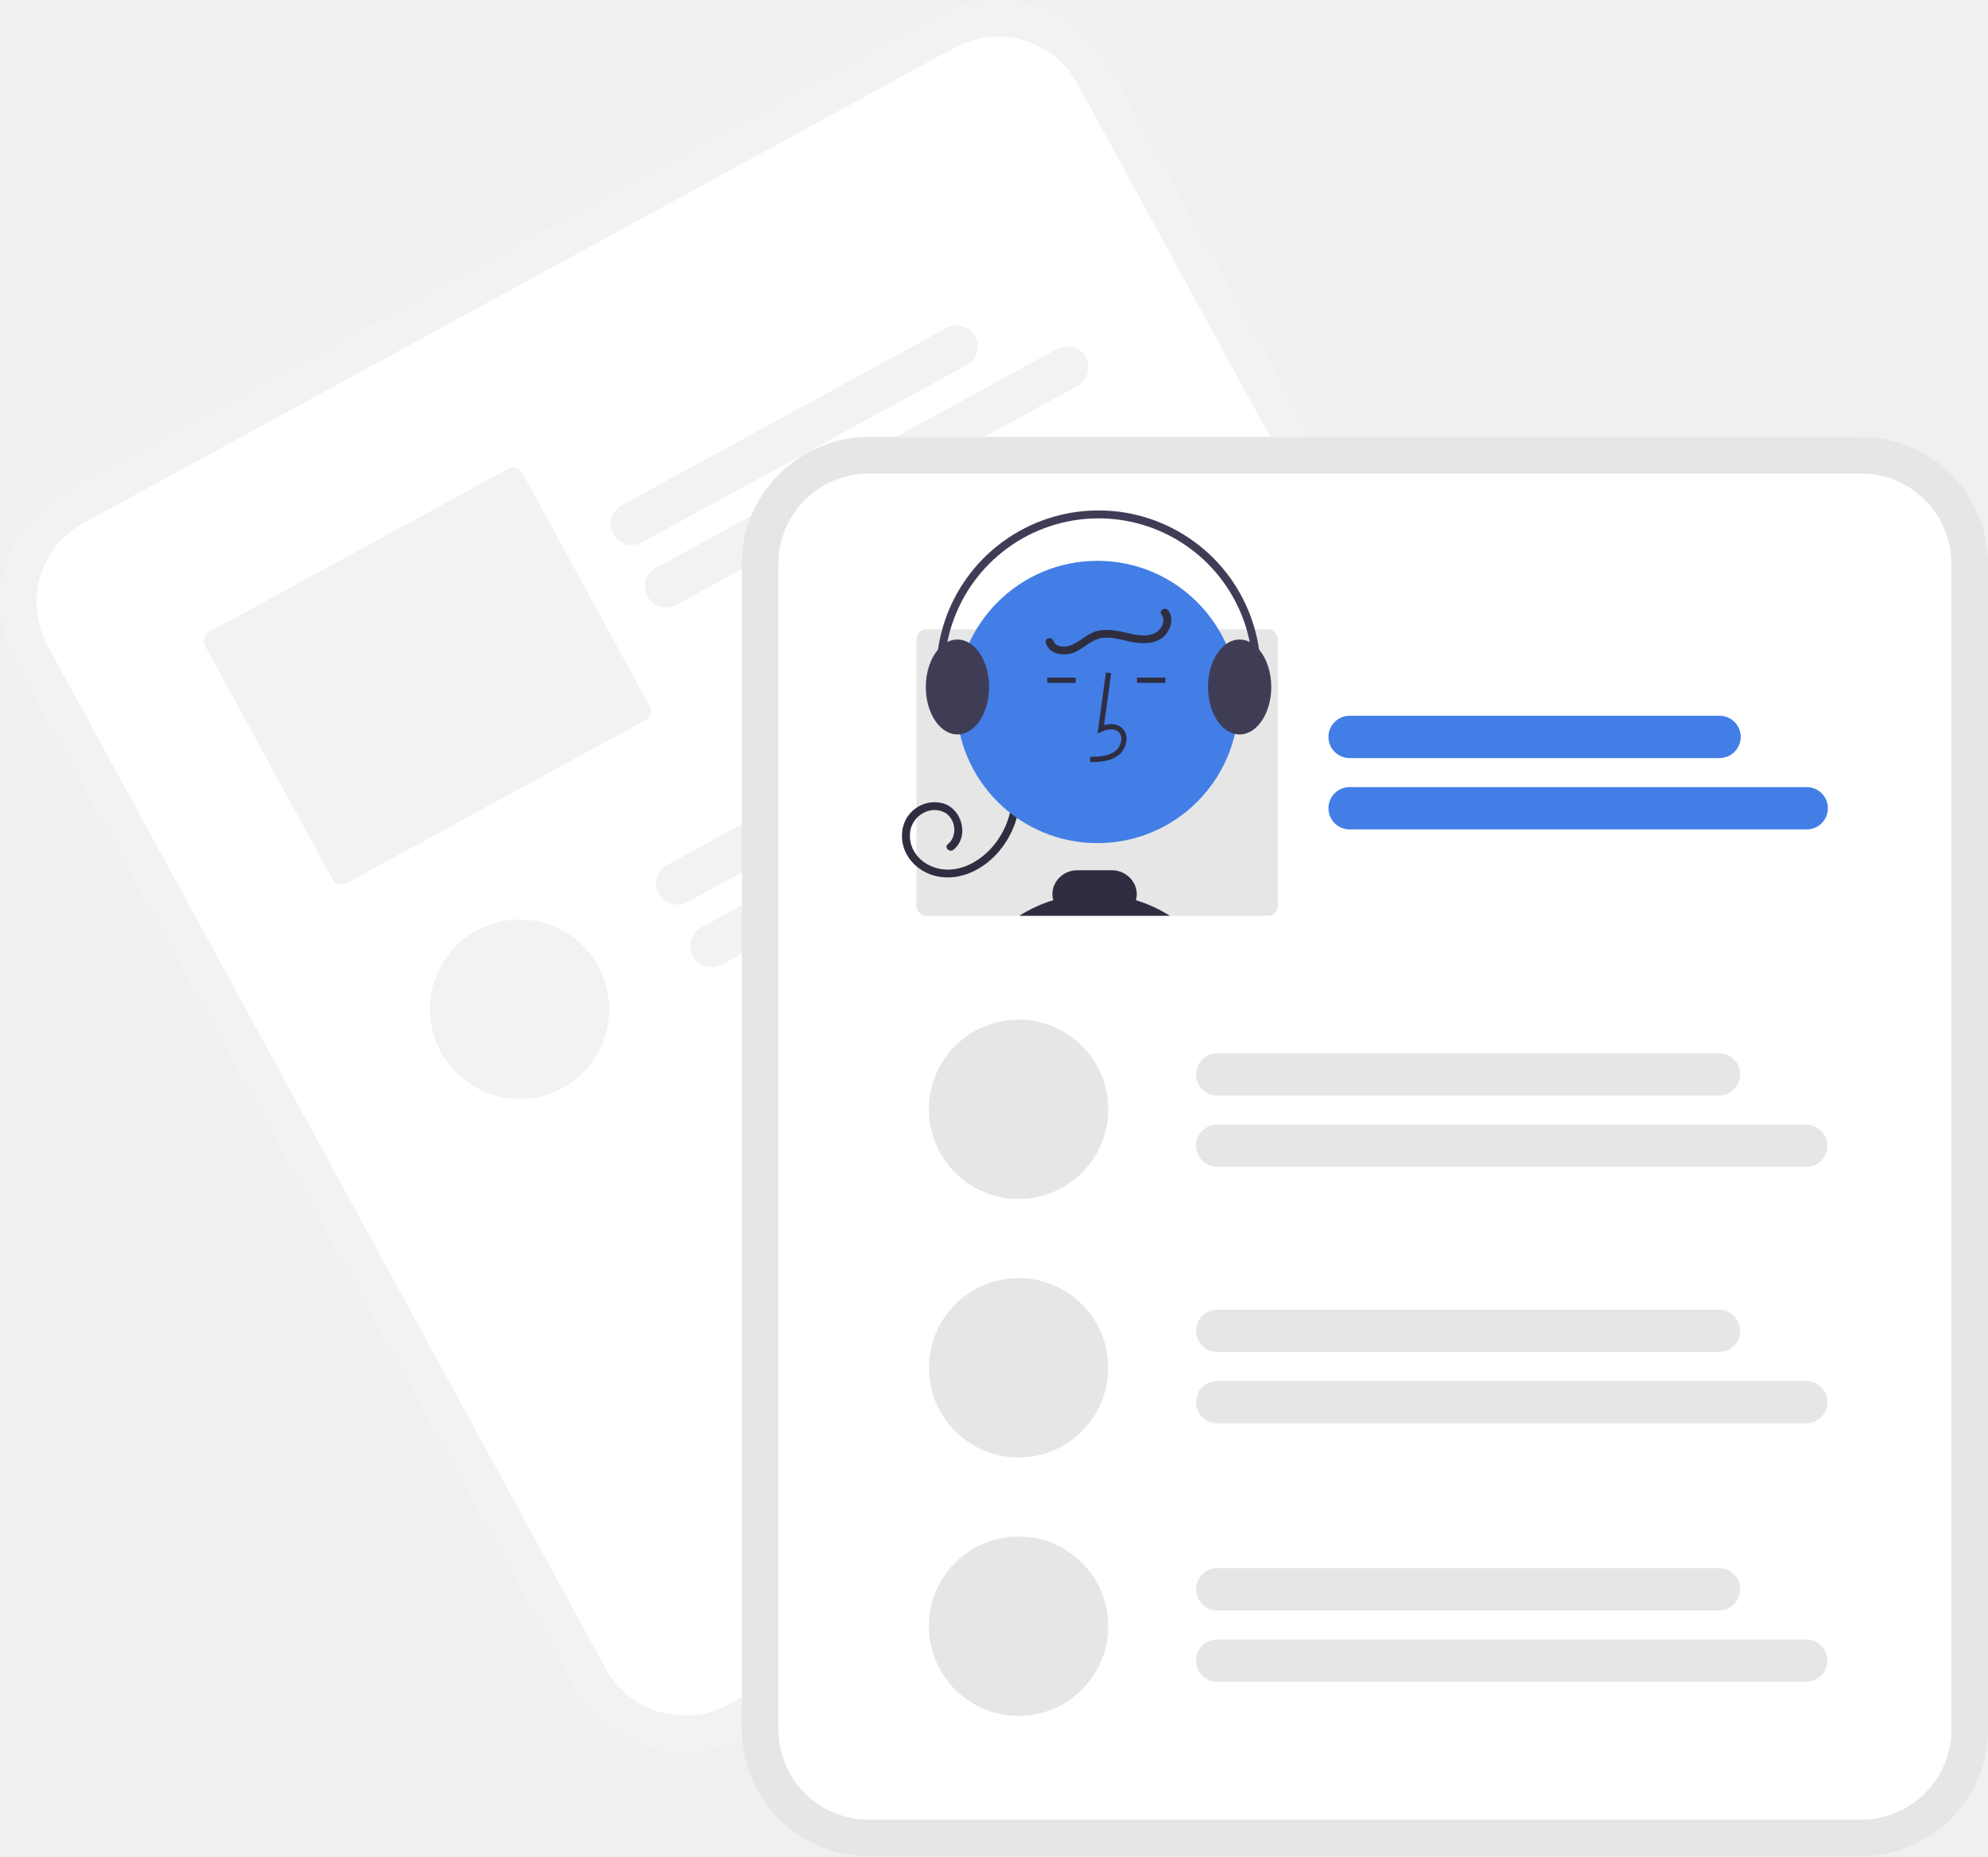
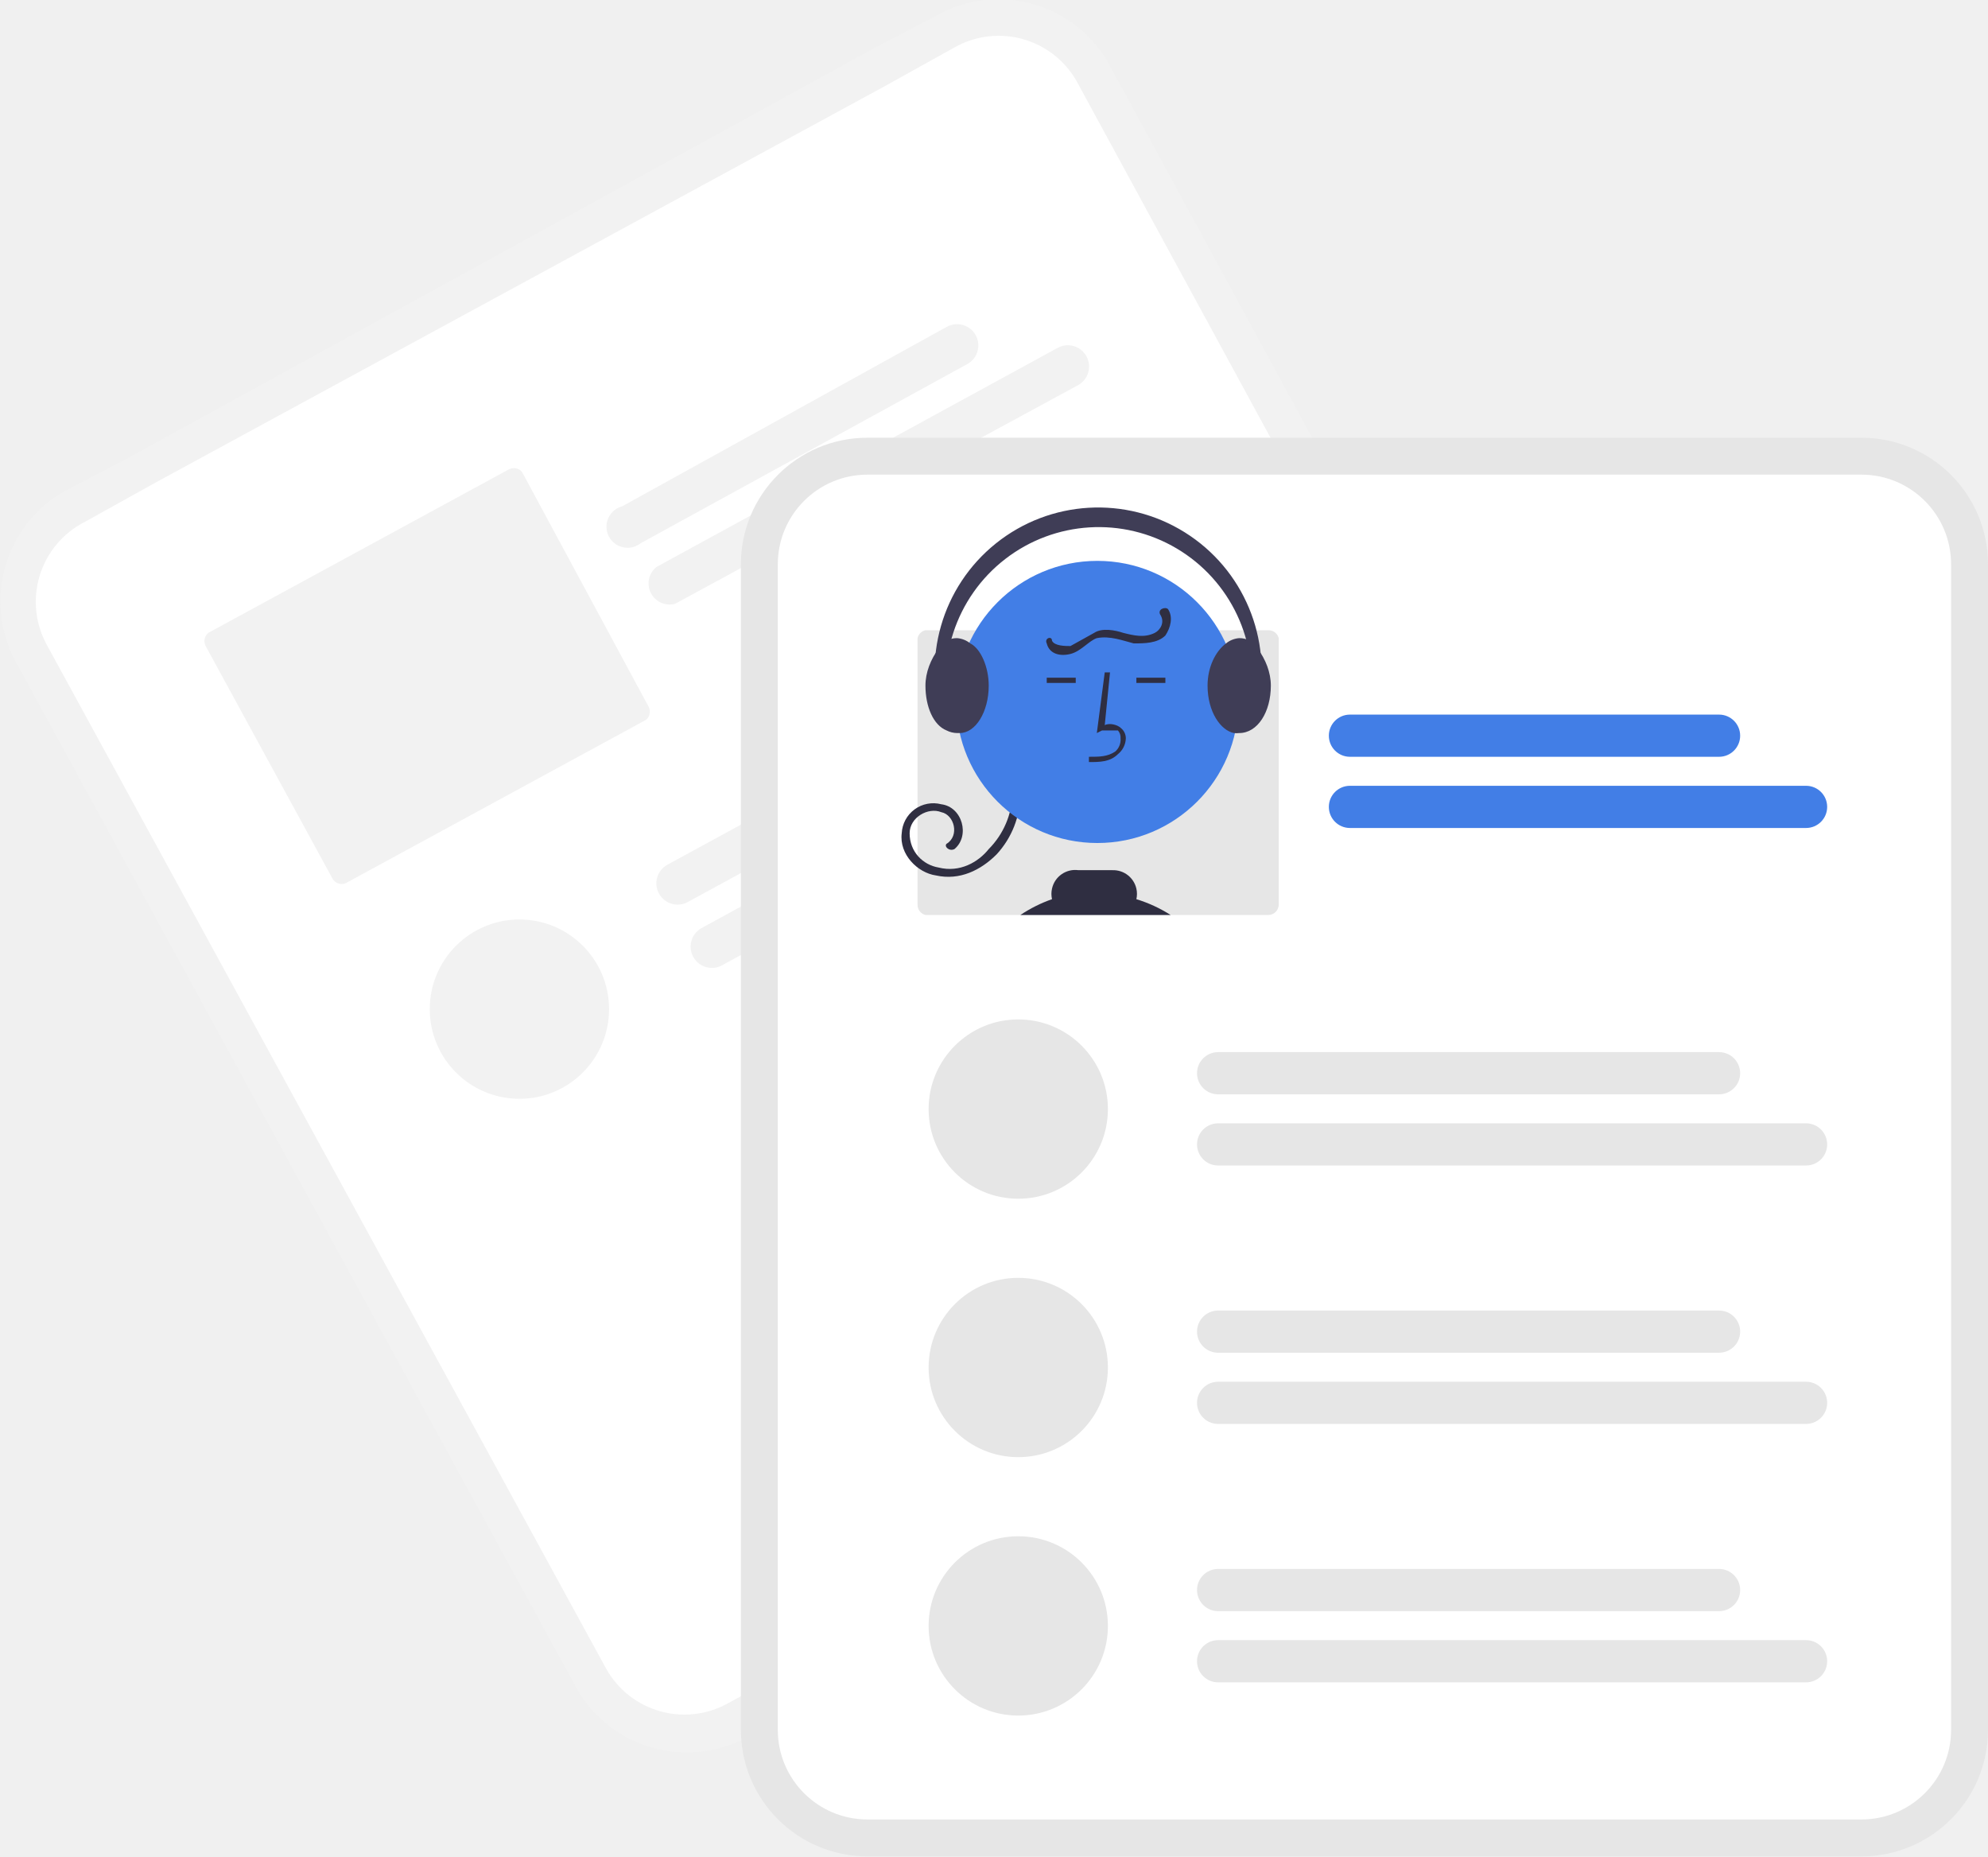
- <svg xmlns="http://www.w3.org/2000/svg" data-name="Layer 1" width="753.875" height="703.828" viewBox="0 0 753.875 703.828">
-   <path d="M578.475,103.958l-23.068,12.587L271.198,271.614,248.13,284.201a48.179,48.179,0,0,0-19.195,65.296L440.578,737.391a48.179,48.179,0,0,0,65.296,19.196l.06-.033L836.159,576.375l.06-.033a48.179,48.179,0,0,0,19.196-65.296L643.771,123.153A48.179,48.179,0,0,0,578.475,103.958Z" transform="translate(-223.0627 -98.08587)" fill="#f2f2f2" />
-   <path d="M585.111,116.119l-27.323,14.908L282.088,281.455,254.766,296.363a34.309,34.309,0,0,0-13.67,46.499L452.739,730.755a34.309,34.309,0,0,0,46.499,13.67l.06-.033L829.523,564.214l.06-.033a34.309,34.309,0,0,0,13.669-46.499L631.61,129.789A34.309,34.309,0,0,0,585.111,116.119Z" transform="translate(-223.0627 -98.08587)" fill="#fff" />
-   <path d="M589.667,236.521,466.505,303.721a8.014,8.014,0,1,1-7.677-14.07l123.162-67.2a8.014,8.014,0,1,1,7.677,14.07Z" transform="translate(-223.0627 -98.08587)" fill="#f2f2f2" />
-   <path d="M631.641,244.431,479.46,327.464a8.014,8.014,0,0,1-7.677-14.07l152.181-83.033a8.014,8.014,0,1,1,7.677,14.07Z" transform="translate(-223.0627 -98.08587)" fill="#f2f2f2" />
-   <path d="M415.872,275.748l-113.548,61.954a3.841,3.841,0,0,0-1.532,5.21L349.144,431.53a3.841,3.841,0,0,0,5.21,1.532l113.548-61.954a3.841,3.841,0,0,0,1.532-5.21l-48.352-88.617A3.841,3.841,0,0,0,415.872,275.748Z" transform="translate(-223.0627 -98.08587)" fill="#f2f2f2" />
-   <path d="M650.776,348.963,483.723,440.111a8.014,8.014,0,1,1-7.677-14.07l167.053-91.148a8.014,8.014,0,1,1,7.677,14.07Z" transform="translate(-223.0627 -98.08587)" fill="#f2f2f2" />
-   <path d="M692.751,356.872,496.678,463.854a8.014,8.014,0,0,1-7.677-14.07L685.074,342.802a8.014,8.014,0,1,1,7.677,14.07Z" transform="translate(-223.0627 -98.08587)" fill="#f2f2f2" />
-   <circle cx="197.039" cy="382.672" r="34" fill="#f2f2f2" />
-   <path d="M928.812,263.788H552.494a48.179,48.179,0,0,0-48.125,48.125V753.789a48.179,48.179,0,0,0,48.125,48.125H928.812a48.179,48.179,0,0,0,48.125-48.125V311.913A48.179,48.179,0,0,0,928.812,263.788Z" transform="translate(-223.0627 -98.08587)" fill="#e6e6e6" />
-   <path d="M928.813,277.642H552.494a34.309,34.309,0,0,0-34.271,34.271V753.789A34.309,34.309,0,0,0,552.494,788.06H928.813a34.309,34.309,0,0,0,34.271-34.271V311.913A34.309,34.309,0,0,0,928.813,277.642Z" transform="translate(-223.0627 -98.08587)" fill="#fff" />
-   <path d="M875.143,385.517H734.842a8.014,8.014,0,0,1,0-16.028H875.143a8.014,8.014,0,1,1,0,16.028Z" transform="translate(-223.0627 -98.08587)" fill="#427ee6" />
-   <path d="M908.201,412.565H734.842a8.014,8.014,0,1,1,0-16.028h173.36a8.014,8.014,0,0,1,0,16.028Z" transform="translate(-223.0627 -98.08587)" fill="#427ee6" />
-   <path d="M703.792,336.711H574.442a3.841,3.841,0,0,0-3.84,3.84v100.95a3.841,3.841,0,0,0,3.84,3.84h129.35a3.841,3.841,0,0,0,3.84-3.84v-100.95A3.841,3.841,0,0,0,703.792,336.711Z" transform="translate(-223.0627 -98.08587)" fill="#e6e6e6" />
-   <path d="M609.924,398.701a34.087,34.087,0,0,1-8.804,23.076c-5.656,6.207-14.076,10.324-22.573,8.62-7.824-1.568-14.182-8.407-13.389-16.68a12.356,12.356,0,0,1,15.267-11.095c7.433,1.929,10.394,12.641,4.201,17.669-1.486,1.206-3.621-.904-2.121-2.121,4.094-3.324,2.829-10.595-2.112-12.419-5.754-2.123-11.85,2.443-12.264,8.326-.491,6.974,4.852,12.226,11.404,13.463,7.088,1.338,14.115-2.29,18.918-7.297a30.955,30.955,0,0,0,8.474-21.542,1.501,1.501,0,0,1,3,0Z" transform="translate(-223.0627 -98.08587)" fill="#2f2e41" />
-   <circle cx="416.155" cy="266.167" r="53.519" fill="#427ee6" />
-   <path d="M636.48,387.089l-.056-2c3.721-.104,7.001-.337,9.466-2.138a6.148,6.148,0,0,0,2.381-4.528,3.514,3.514,0,0,0-1.153-2.895c-1.636-1.382-4.269-.935-6.188-.055l-1.655.759,3.173-23.19,1.981.271-2.699,19.727c2.607-.767,5.023-.437,6.678.961a5.471,5.471,0,0,1,1.86,4.492,8.133,8.133,0,0,1-3.2,6.073C643.903,386.881,639.787,386.996,636.48,387.089Z" transform="translate(-223.0627 -98.08587)" fill="#2f2e41" />
-   <rect x="431.167" y="256.929" width="10.771" height="2" fill="#2f2e41" />
-   <rect x="397.167" y="256.929" width="10.771" height="2" fill="#2f2e41" />
-   <path d="M609.572,445.341a53.006,53.006,0,0,1,12.89-5.93,8.568,8.568,0,0,1,.02-4.71,9.426,9.426,0,0,1,9.13-6.63h13.04a9.46,9.46,0,0,1,9.15,6.64,8.532,8.532,0,0,1,.02,4.7,53.167,53.167,0,0,1,12.89,5.93Z" transform="translate(-223.0627 -98.08587)" fill="#2f2e41" />
-   <path d="M700.522,344.391a11.571,11.571,0,0,0-3.53-2.87,8.367,8.367,0,0,0-3.85-.95,8.772,8.772,0,0,0-5.11,1.72c-4.07,2.88-6.89,9.09-6.89,16.28,0,9.02,4.44,16.5,10.21,17.8a8.253,8.253,0,0,0,1.79.2c6.61,0,12-8.07,12-18C705.142,352.811,703.332,347.681,700.522,344.391Z" transform="translate(-223.0627 -98.08587)" fill="#3f3d56" />
-   <path d="M590.602,341.861h-.01a8.578,8.578,0,0,0-4.45-1.29,8.367,8.367,0,0,0-3.85.95,11.571,11.571,0,0,0-3.53,2.87l-.01.01c-2.8,3.29-4.61,8.42-4.61,14.17,0,7.76,3.28,14.38,7.88,16.91a8.542,8.542,0,0,0,4.12,1.09,7.724,7.724,0,0,0,.96-.06h.01c6.16-.74,11.03-8.5,11.03-17.94C598.142,351.011,595.013,344.521,590.602,341.861Z" transform="translate(-223.0627 -98.08587)" fill="#3f3d56" />
-   <path d="M582.772,373.76a1.501,1.501,0,0,0,1.422-1.98,58.499,58.499,0,1,1,112.687-6.575,1.5,1.5,0,0,0,2.936.619A61.501,61.501,0,1,0,581.351,372.739,1.501,1.501,0,0,0,582.772,373.76Z" transform="translate(-223.0627 -98.08587)" fill="#3f3d56" />
-   <path d="M666.103,329.577c2.119,2.893,1.074,6.791-1.158,9.285-2.905,3.245-7.539,3.45-11.562,2.848-4.514-.676-9.303-2.791-13.873-1.366-3.895,1.215-6.674,4.748-10.721,5.635-3.589.787-7.881-.255-9.139-4.08-.605-1.838,2.291-2.626,2.893-.798.814,2.475,4.329,2.425,6.341,1.74,3.227-1.099,5.714-3.771,8.885-5.047,3.739-1.505,7.796-.825,11.603.032,3.588.808,7.718,2.006,11.293.497,2.645-1.117,4.75-4.635,2.847-7.232-1.142-1.559,1.46-3.057,2.59-1.514Z" transform="translate(-223.0627 -98.08587)" fill="#2f2e41" />
-   <path d="M874.932,513.492H684.63a8.014,8.014,0,1,1,0-16.028H874.932a8.014,8.014,0,0,1,0,16.028Z" transform="translate(-223.0627 -98.08587)" fill="#e6e6e6" />
-   <path d="M907.99,540.539H684.63a8.014,8.014,0,1,1,0-16.028H907.99a8.014,8.014,0,1,1,0,16.028Z" transform="translate(-223.0627 -98.08587)" fill="#e6e6e6" />
-   <path d="M874.932,610.705H684.63a8.014,8.014,0,1,1,0-16.028H874.932a8.014,8.014,0,1,1,0,16.028Z" transform="translate(-223.0627 -98.08587)" fill="#e6e6e6" />
-   <path d="M907.99,637.753H684.63a8.014,8.014,0,1,1,0-16.028H907.99a8.014,8.014,0,1,1,0,16.028Z" transform="translate(-223.0627 -98.08587)" fill="#e6e6e6" />
-   <circle cx="386.25" cy="420.614" r="34" fill="#e6e6e6" />
-   <circle cx="386.25" cy="518.614" r="34" fill="#e6e6e6" />
-   <path d="M874.932,708.705H684.63a8.014,8.014,0,1,1,0-16.028H874.932a8.014,8.014,0,1,1,0,16.028Z" transform="translate(-223.0627 -98.08587)" fill="#e6e6e6" />
-   <path d="M907.99,735.753H684.63a8.014,8.014,0,1,1,0-16.028H907.99a8.014,8.014,0,1,1,0,16.028Z" transform="translate(-223.0627 -98.08587)" fill="#e6e6e6" />
-   <circle cx="386.25" cy="616.614" r="34" fill="#e6e6e6" />
+ <svg xmlns="http://www.w3.org/2000/svg" data-name="Layer 1" viewBox="0 0 754 704">
+   <path fill="#f2f2f2" d="m355 6-23 12L48 174l-23 12a48 48 0 0 0-19 65l212 388a48 48 0 0 0 65 20v-1l330-180a48 48 0 0 0 19-65L421 25a48 48 0 0 0-66-19Z" />
+   <path fill="#fff" d="m362 18-27 15L59 183l-27 15a34 34 0 0 0-14 47l212 388a34 34 0 0 0 46 13l330-180h1a34 34 0 0 0 13-46L409 32a34 34 0 0 0-47-14Z" />
+   <path fill="#f2f2f2" d="m367 138-124 68a8 8 0 1 1-7-14l123-68a8 8 0 1 1 8 14Zm42 8-153 83a8 8 0 0 1-7-14l152-83a8 8 0 1 1 8 14Zm-216 32L79 240a4 4 0 0 0-1 5l48 88a4 4 0 0 0 5 2l114-62a4 4 0 0 0 1-5l-48-89a4 4 0 0 0-5-1Zm235 73-167 91a8 8 0 1 1-8-14l167-91a8 8 0 1 1 8 14Zm42 8L274 366a8 8 0 0 1-8-14l196-107a8 8 0 1 1 8 14Z" />
+   <circle cx="197" cy="382.7" r="34" fill="#f2f2f2" />
+   <path fill="#e6e6e6" d="M706 166H329a48 48 0 0 0-48 48v442a48 48 0 0 0 48 48h377a48 48 0 0 0 48-48V214a48 48 0 0 0-48-48Z" />
+   <path fill="#fff" d="M706 180H329a34 34 0 0 0-34 34v442a34 34 0 0 0 34 34h377a34 34 0 0 0 34-34V214a34 34 0 0 0-34-34Z" />
+   <path fill="#427ee6" d="M652 287H512a8 8 0 0 1 0-16h140a8 8 0 1 1 0 16Zm33 27H512a8 8 0 1 1 0-16h173a8 8 0 0 1 0 16Z" />
+   <path fill="#e6e6e6" d="M481 239H351a4 4 0 0 0-3 3v101a4 4 0 0 0 3 4h130a4 4 0 0 0 4-4V242a4 4 0 0 0-4-3Z" />
+   <path fill="#2f2e41" d="M387 301a34 34 0 0 1-9 23c-6 6-14 10-23 8-7-1-14-8-13-16a12 12 0 0 1 15-11c8 1 11 12 5 17-2 1-4-1-3-2 5-3 3-11-2-12-5-2-12 2-12 8 0 7 5 12 11 13 8 2 15-2 19-7a31 31 0 0 0 9-21 2 2 0 0 1 3 0Z" />
+   <circle cx="416.2" cy="266.2" r="53.5" fill="#427ee6" />
+   <path fill="#2f2e41" d="M413 289v-2c4 0 7 0 10-2a6 6 0 0 0 2-5 4 4 0 0 0-1-3h-6l-2 1 3-23h2l-2 20c2-1 5 0 6 1a5 5 0 0 1 2 4 8 8 0 0 1-3 6c-3 3-7 3-11 3Zm18-32h11v2h-11zm-34 0h11v2h-11zm-10 90a53 53 0 0 1 12-6 9 9 0 0 1 0-4 9 9 0 0 1 10-7h13a9 9 0 0 1 9 7 9 9 0 0 1 0 4 53 53 0 0 1 13 6Z" />
+   <path fill="#3f3d56" d="M477 246a12 12 0 0 0-3-3 8 8 0 0 0-4-1 9 9 0 0 0-5 2c-4 3-7 9-7 16 0 10 5 17 10 18a8 8 0 0 0 2 0c7 0 12-8 12-18 0-5-2-10-5-14Zm-109-2a9 9 0 0 0-5-2 8 8 0 0 0-4 1 12 12 0 0 0-3 3c-3 4-5 9-5 14 0 8 3 15 8 17a9 9 0 0 0 4 1 8 8 0 0 0 1 0c6 0 11-8 11-18 0-7-3-14-7-16Z" />
+   <path fill="#3f3d56" d="M360 276a2 2 0 0 0 1-2 58 58 0 1 1 113-7 2 2 0 0 0 3 1 62 62 0 1 0-119 7 2 2 0 0 0 2 1Z" />
+   <path fill="#2f2e41" d="M443 231c2 3 1 7-1 10-3 3-8 3-12 3-4-1-9-3-14-2-3 1-6 5-10 6s-8 0-9-4c-1-2 2-3 2-1 1 2 5 2 7 2l9-5c3-2 8-1 11 0 4 1 8 2 12 0 2-1 4-4 2-7-1-2 2-3 3-2Z" />
+   <path fill="#e6e6e6" d="M652 415H462a8 8 0 1 1 0-16h190a8 8 0 0 1 0 16Zm33 27H462a8 8 0 1 1 0-16h223a8 8 0 1 1 0 16Zm-33 71H462a8 8 0 1 1 0-16h190a8 8 0 1 1 0 16Zm33 27H462a8 8 0 1 1 0-16h223a8 8 0 1 1 0 16Z" />
+   <circle cx="386.2" cy="420.6" r="34" fill="#e6e6e6" />
+   <circle cx="386.2" cy="518.6" r="34" fill="#e6e6e6" />
+   <path fill="#e6e6e6" d="M652 611H462a8 8 0 1 1 0-16h190a8 8 0 1 1 0 16Zm33 27H462a8 8 0 1 1 0-16h223a8 8 0 1 1 0 16Z" />
+   <circle cx="386.2" cy="616.6" r="34" fill="#e6e6e6" />
</svg>
